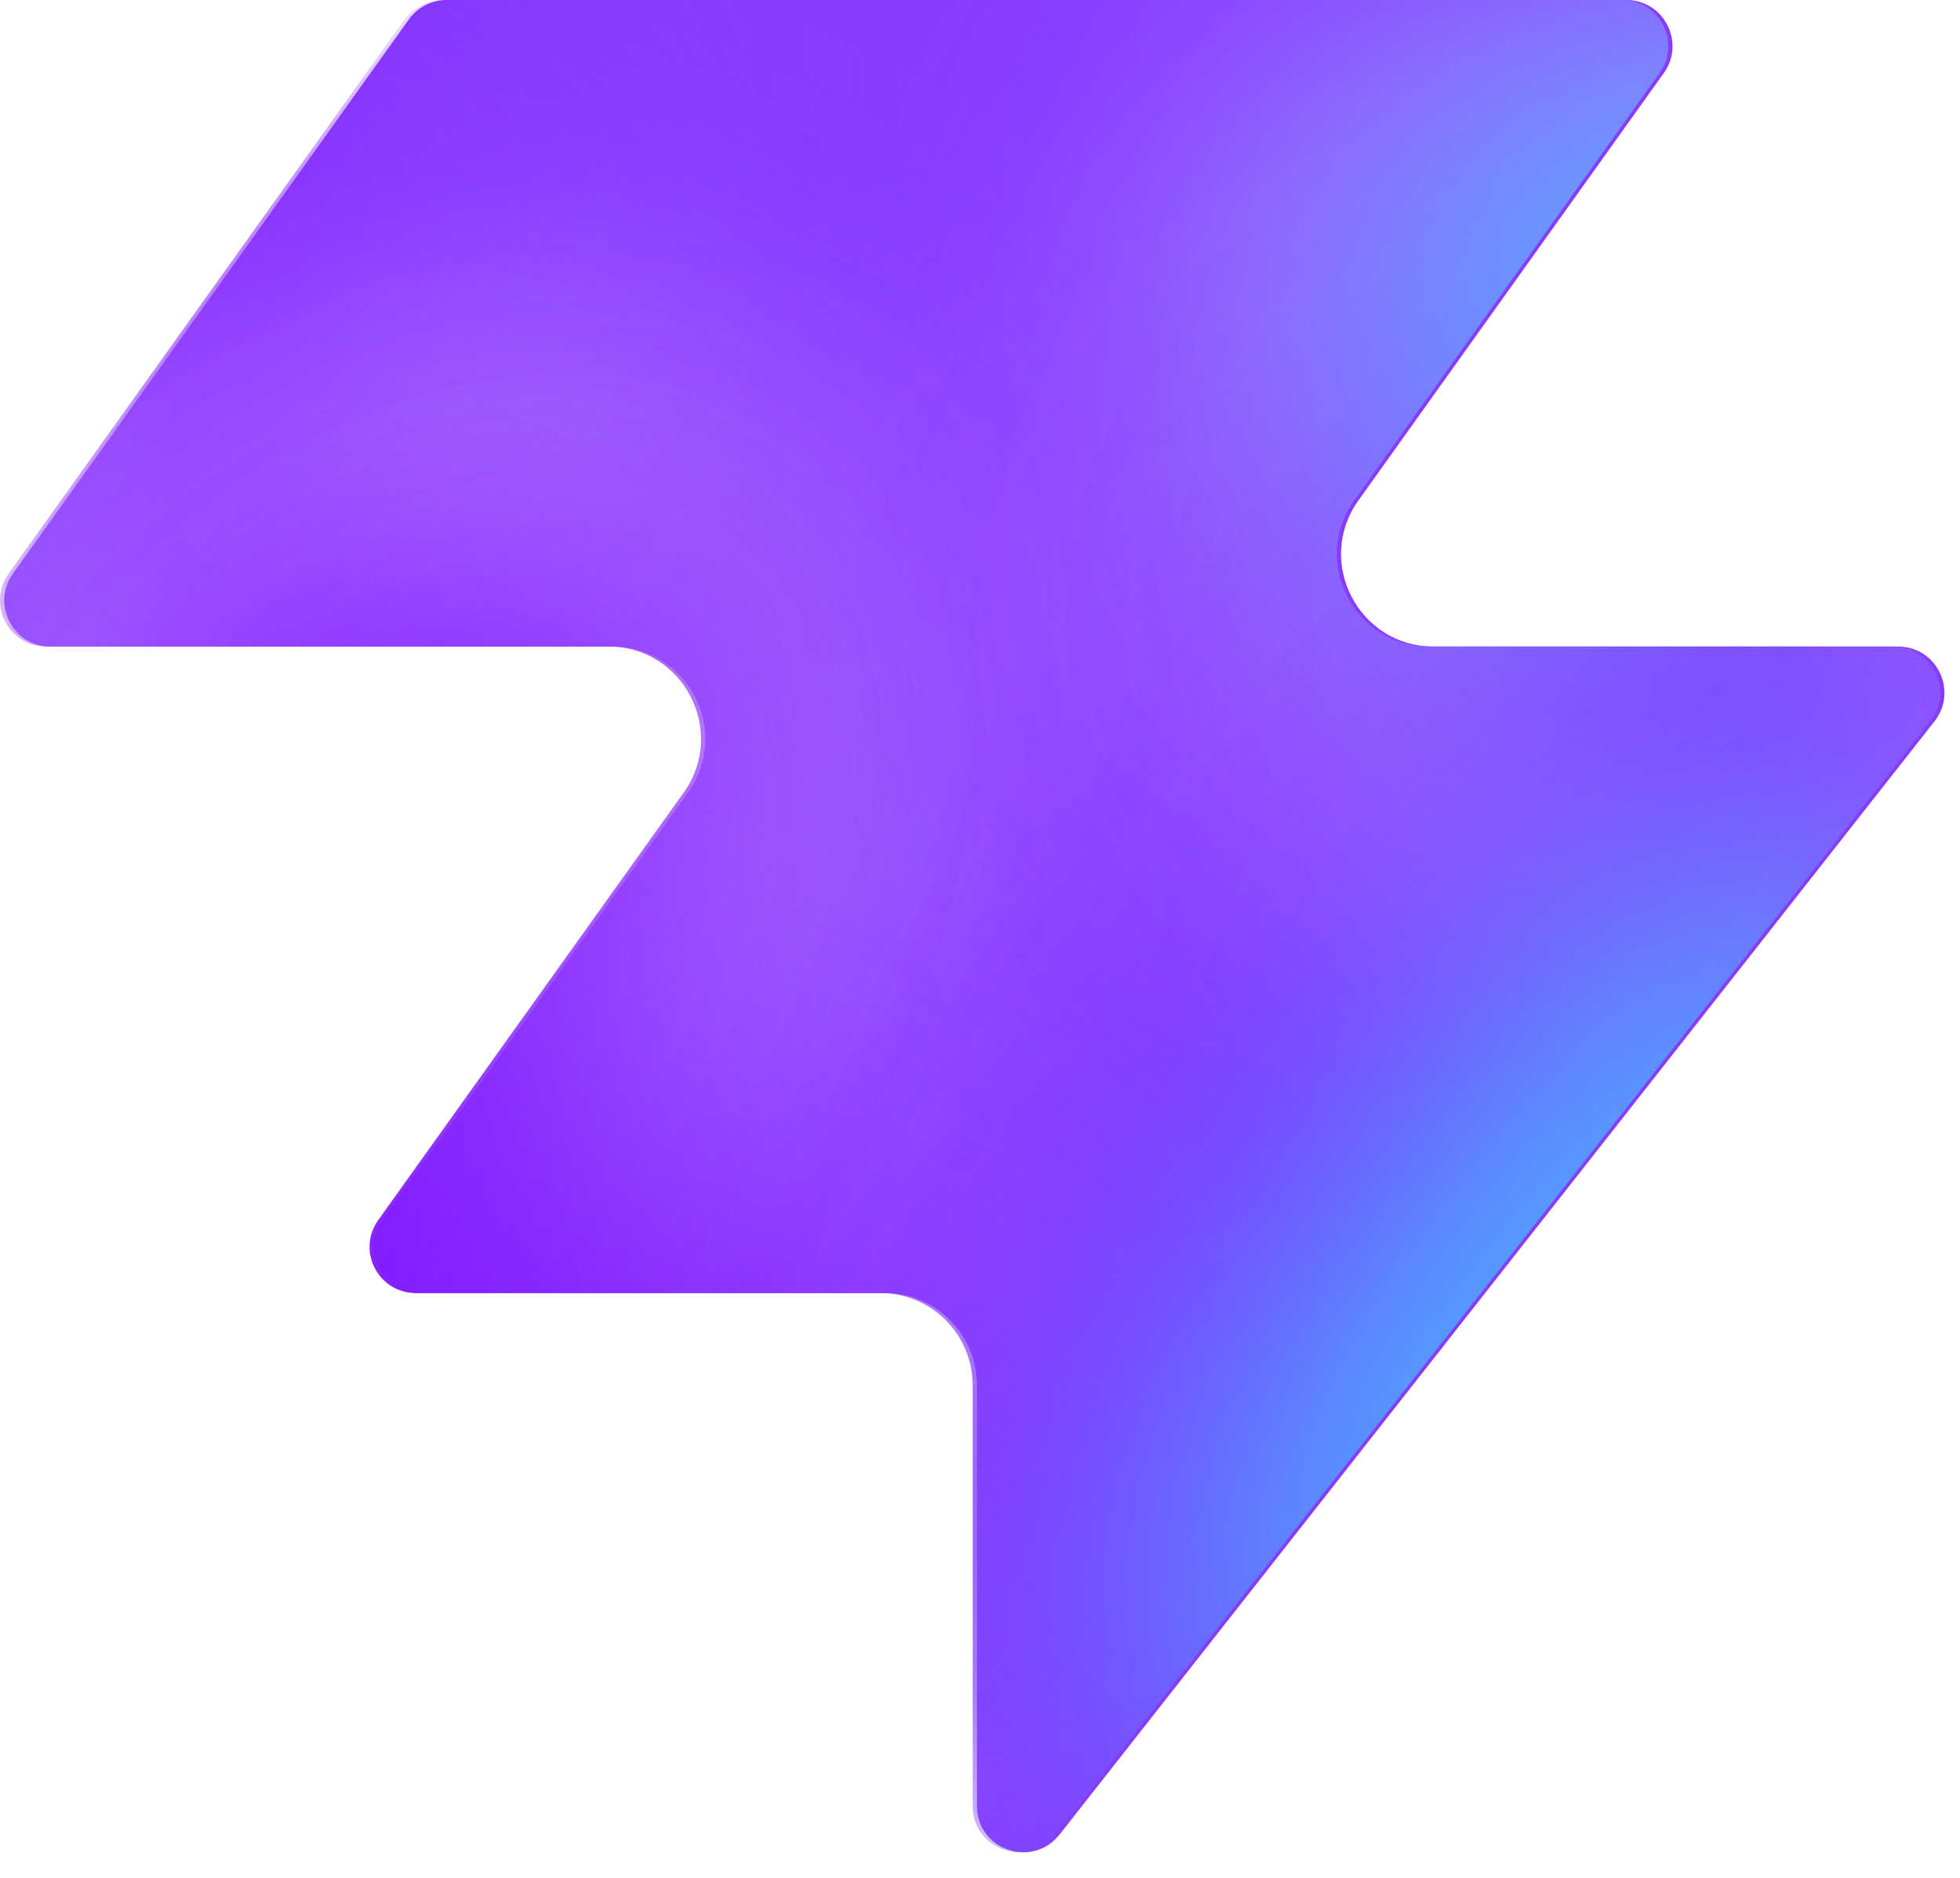
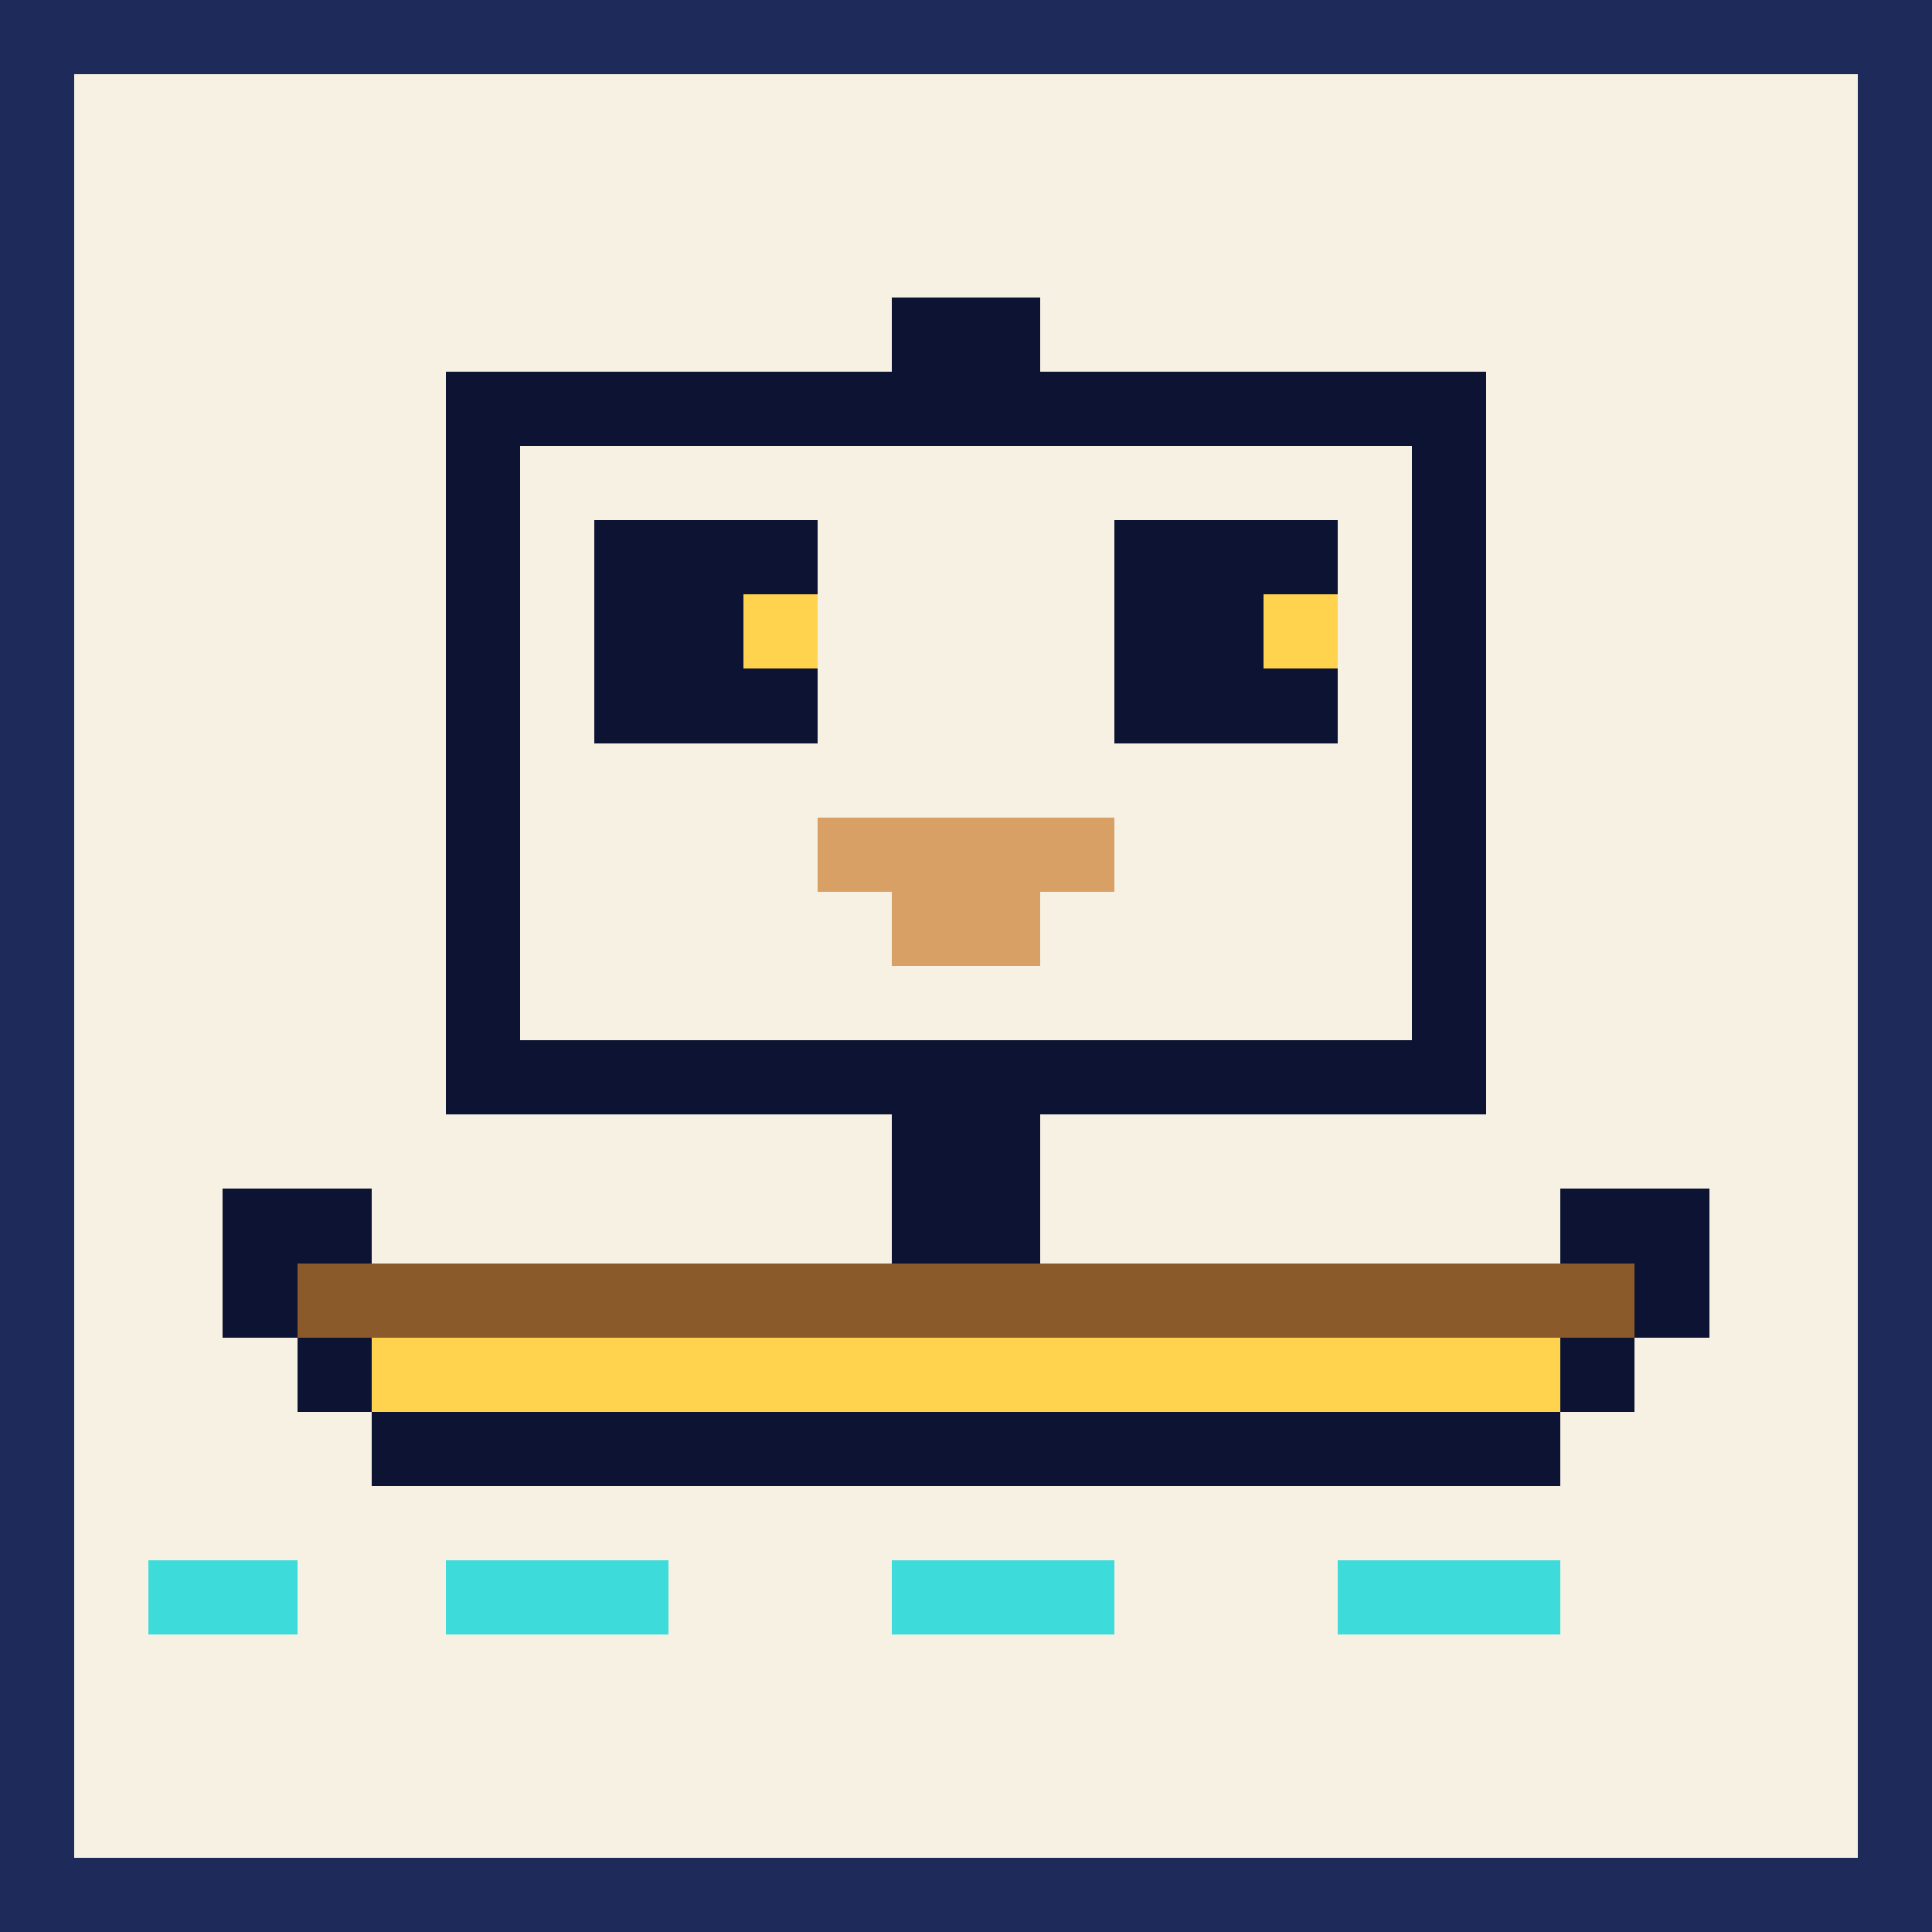
- <svg xmlns="http://www.w3.org/2000/svg" width="48" height="46" fill="none" viewBox="0 0 48 46">
-   <path fill="#863bff" d="M25.946 44.938c-.664.845-2.021.375-2.021-.698V33.937a2.26 2.26 0 0 0-2.262-2.262H10.287c-.92 0-1.456-1.04-.92-1.788l7.48-10.471c1.07-1.497 0-3.578-1.842-3.578H1.237c-.92 0-1.456-1.04-.92-1.788L10.013.474c.214-.297.556-.474.92-.474h28.894c.92 0 1.456 1.04.92 1.788l-7.48 10.471c-1.07 1.498 0 3.579 1.842 3.579h11.377c.943 0 1.473 1.088.89 1.83L25.947 44.94z" style="fill:#863bff;fill:color(display-p3 .525 .23 1);fill-opacity:1" />
-   <mask id="a" width="48" height="46" x="0" y="0" maskUnits="userSpaceOnUse" style="mask-type:alpha">
-     <path fill="#000" d="M25.842 44.938c-.664.844-2.021.375-2.021-.698V33.937a2.26 2.26 0 0 0-2.262-2.262H10.183c-.92 0-1.456-1.04-.92-1.788l7.48-10.471c1.07-1.498 0-3.579-1.842-3.579H1.133c-.92 0-1.456-1.04-.92-1.787L9.91.473c.214-.297.556-.474.92-.474h28.894c.92 0 1.456 1.04.92 1.788l-7.48 10.471c-1.07 1.498 0 3.578 1.842 3.578h11.377c.943 0 1.473 1.088.89 1.832L25.843 44.94z" style="fill:#000;fill-opacity:1" />
-   </mask>
-   <g mask="url(#a)">
-     <g filter="url(#b)">
-       <ellipse cx="5.508" cy="14.704" fill="#ede6ff" rx="5.508" ry="14.704" style="fill:#ede6ff;fill:color(display-p3 .927 .903 1);fill-opacity:1" transform="matrix(.00324 1 1 -.00324 -4.47 31.516)" />
-     </g>
-     <g filter="url(#c)">
-       <ellipse cx="10.399" cy="29.851" fill="#ede6ff" rx="10.399" ry="29.851" style="fill:#ede6ff;fill:color(display-p3 .927 .903 1);fill-opacity:1" transform="matrix(.00324 1 1 -.00324 -39.328 7.883)" />
-     </g>
-     <g filter="url(#d)">
-       <ellipse cx="5.508" cy="30.487" fill="#7e14ff" rx="5.508" ry="30.487" style="fill:#7e14ff;fill:color(display-p3 .492 .077 1);fill-opacity:1" transform="rotate(89.814 -25.913 -14.639)scale(1 -1)" />
-     </g>
-     <g filter="url(#e)">
-       <ellipse cx="5.508" cy="30.599" fill="#7e14ff" rx="5.508" ry="30.599" style="fill:#7e14ff;fill:color(display-p3 .492 .077 1);fill-opacity:1" transform="rotate(89.814 -32.644 -3.334)scale(1 -1)" />
-     </g>
-     <g filter="url(#f)">
-       <ellipse cx="5.508" cy="30.599" fill="#7e14ff" rx="5.508" ry="30.599" style="fill:#7e14ff;fill:color(display-p3 .492 .077 1);fill-opacity:1" transform="matrix(.00324 1 1 -.00324 -34.34 30.47)" />
-     </g>
-     <g filter="url(#g)">
-       <ellipse cx="14.072" cy="22.078" fill="#ede6ff" rx="14.072" ry="22.078" style="fill:#ede6ff;fill:color(display-p3 .927 .903 1);fill-opacity:1" transform="rotate(93.35 24.506 48.493)scale(-1 1)" />
-     </g>
-     <g filter="url(#h)">
-       <ellipse cx="3.47" cy="21.501" fill="#7e14ff" rx="3.47" ry="21.501" style="fill:#7e14ff;fill:color(display-p3 .492 .077 1);fill-opacity:1" transform="rotate(89.009 28.708 47.59)scale(-1 1)" />
-     </g>
-     <g filter="url(#i)">
-       <ellipse cx="3.47" cy="21.501" fill="#7e14ff" rx="3.47" ry="21.501" style="fill:#7e14ff;fill:color(display-p3 .492 .077 1);fill-opacity:1" transform="rotate(89.009 28.708 47.59)scale(-1 1)" />
-     </g>
-     <g filter="url(#j)">
-       <ellipse cx=".387" cy="8.972" fill="#7e14ff" rx="4.407" ry="29.108" style="fill:#7e14ff;fill:color(display-p3 .492 .077 1);fill-opacity:1" transform="rotate(39.51 .387 8.972)" />
-     </g>
-     <g filter="url(#k)">
-       <ellipse cx="47.523" cy="-6.092" fill="#7e14ff" rx="4.407" ry="29.108" style="fill:#7e14ff;fill:color(display-p3 .492 .077 1);fill-opacity:1" transform="rotate(37.892 47.523 -6.092)" />
-     </g>
-     <g filter="url(#l)">
-       <ellipse cx="41.412" cy="6.333" fill="#47bfff" rx="5.971" ry="9.665" style="fill:#47bfff;fill:color(display-p3 .28 .748 1);fill-opacity:1" transform="rotate(37.892 41.412 6.333)" />
-     </g>
-     <g filter="url(#m)">
-       <ellipse cx="-1.879" cy="38.332" fill="#7e14ff" rx="4.407" ry="29.108" style="fill:#7e14ff;fill:color(display-p3 .492 .077 1);fill-opacity:1" transform="rotate(37.892 -1.88 38.332)" />
-     </g>
-     <g filter="url(#n)">
-       <ellipse cx="-1.879" cy="38.332" fill="#7e14ff" rx="4.407" ry="29.108" style="fill:#7e14ff;fill:color(display-p3 .492 .077 1);fill-opacity:1" transform="rotate(37.892 -1.88 38.332)" />
-     </g>
-     <g filter="url(#o)">
-       <ellipse cx="35.651" cy="29.907" fill="#7e14ff" rx="4.407" ry="29.108" style="fill:#7e14ff;fill:color(display-p3 .492 .077 1);fill-opacity:1" transform="rotate(37.892 35.651 29.907)" />
-     </g>
-     <g filter="url(#p)">
-       <ellipse cx="38.418" cy="32.4" fill="#47bfff" rx="5.971" ry="15.297" style="fill:#47bfff;fill:color(display-p3 .28 .748 1);fill-opacity:1" transform="rotate(37.892 38.418 32.4)" />
-     </g>
-   </g>
-   <defs>
-     <filter id="b" width="60.045" height="41.654" x="-19.77" y="16.149" color-interpolation-filters="sRGB" filterUnits="userSpaceOnUse">
-       <feFlood flood-opacity="0" result="BackgroundImageFix" />
-       <feBlend in="SourceGraphic" in2="BackgroundImageFix" result="shape" />
-       <feGaussianBlur result="effect1_foregroundBlur_2002_17158" stdDeviation="7.659" />
-     </filter>
-     <filter id="c" width="90.34" height="51.437" x="-54.613" y="-7.533" color-interpolation-filters="sRGB" filterUnits="userSpaceOnUse">
-       <feFlood flood-opacity="0" result="BackgroundImageFix" />
-       <feBlend in="SourceGraphic" in2="BackgroundImageFix" result="shape" />
-       <feGaussianBlur result="effect1_foregroundBlur_2002_17158" stdDeviation="7.659" />
-     </filter>
-     <filter id="d" width="79.355" height="29.4" x="-49.64" y="2.03" color-interpolation-filters="sRGB" filterUnits="userSpaceOnUse">
-       <feFlood flood-opacity="0" result="BackgroundImageFix" />
-       <feBlend in="SourceGraphic" in2="BackgroundImageFix" result="shape" />
-       <feGaussianBlur result="effect1_foregroundBlur_2002_17158" stdDeviation="4.596" />
-     </filter>
-     <filter id="e" width="79.579" height="29.4" x="-45.045" y="20.029" color-interpolation-filters="sRGB" filterUnits="userSpaceOnUse">
-       <feFlood flood-opacity="0" result="BackgroundImageFix" />
-       <feBlend in="SourceGraphic" in2="BackgroundImageFix" result="shape" />
-       <feGaussianBlur result="effect1_foregroundBlur_2002_17158" stdDeviation="4.596" />
-     </filter>
-     <filter id="f" width="79.579" height="29.4" x="-43.513" y="21.178" color-interpolation-filters="sRGB" filterUnits="userSpaceOnUse">
-       <feFlood flood-opacity="0" result="BackgroundImageFix" />
-       <feBlend in="SourceGraphic" in2="BackgroundImageFix" result="shape" />
-       <feGaussianBlur result="effect1_foregroundBlur_2002_17158" stdDeviation="4.596" />
-     </filter>
-     <filter id="g" width="74.749" height="58.852" x="15.756" y="-17.901" color-interpolation-filters="sRGB" filterUnits="userSpaceOnUse">
-       <feFlood flood-opacity="0" result="BackgroundImageFix" />
-       <feBlend in="SourceGraphic" in2="BackgroundImageFix" result="shape" />
-       <feGaussianBlur result="effect1_foregroundBlur_2002_17158" stdDeviation="7.659" />
-     </filter>
-     <filter id="h" width="61.377" height="25.362" x="23.548" y="2.284" color-interpolation-filters="sRGB" filterUnits="userSpaceOnUse">
-       <feFlood flood-opacity="0" result="BackgroundImageFix" />
-       <feBlend in="SourceGraphic" in2="BackgroundImageFix" result="shape" />
-       <feGaussianBlur result="effect1_foregroundBlur_2002_17158" stdDeviation="4.596" />
-     </filter>
-     <filter id="i" width="61.377" height="25.362" x="23.548" y="2.284" color-interpolation-filters="sRGB" filterUnits="userSpaceOnUse">
-       <feFlood flood-opacity="0" result="BackgroundImageFix" />
-       <feBlend in="SourceGraphic" in2="BackgroundImageFix" result="shape" />
-       <feGaussianBlur result="effect1_foregroundBlur_2002_17158" stdDeviation="4.596" />
-     </filter>
-     <filter id="j" width="56.045" height="63.649" x="-27.636" y="-22.853" color-interpolation-filters="sRGB" filterUnits="userSpaceOnUse">
-       <feFlood flood-opacity="0" result="BackgroundImageFix" />
-       <feBlend in="SourceGraphic" in2="BackgroundImageFix" result="shape" />
-       <feGaussianBlur result="effect1_foregroundBlur_2002_17158" stdDeviation="4.596" />
-     </filter>
-     <filter id="k" width="54.814" height="64.646" x="20.116" y="-38.415" color-interpolation-filters="sRGB" filterUnits="userSpaceOnUse">
-       <feFlood flood-opacity="0" result="BackgroundImageFix" />
-       <feBlend in="SourceGraphic" in2="BackgroundImageFix" result="shape" />
-       <feGaussianBlur result="effect1_foregroundBlur_2002_17158" stdDeviation="4.596" />
-     </filter>
-     <filter id="l" width="33.541" height="35.313" x="24.641" y="-11.323" color-interpolation-filters="sRGB" filterUnits="userSpaceOnUse">
-       <feFlood flood-opacity="0" result="BackgroundImageFix" />
-       <feBlend in="SourceGraphic" in2="BackgroundImageFix" result="shape" />
-       <feGaussianBlur result="effect1_foregroundBlur_2002_17158" stdDeviation="4.596" />
-     </filter>
-     <filter id="m" width="54.814" height="64.646" x="-29.286" y="6.009" color-interpolation-filters="sRGB" filterUnits="userSpaceOnUse">
-       <feFlood flood-opacity="0" result="BackgroundImageFix" />
-       <feBlend in="SourceGraphic" in2="BackgroundImageFix" result="shape" />
-       <feGaussianBlur result="effect1_foregroundBlur_2002_17158" stdDeviation="4.596" />
-     </filter>
-     <filter id="n" width="54.814" height="64.646" x="-29.286" y="6.009" color-interpolation-filters="sRGB" filterUnits="userSpaceOnUse">
-       <feFlood flood-opacity="0" result="BackgroundImageFix" />
-       <feBlend in="SourceGraphic" in2="BackgroundImageFix" result="shape" />
-       <feGaussianBlur result="effect1_foregroundBlur_2002_17158" stdDeviation="4.596" />
-     </filter>
-     <filter id="o" width="54.814" height="64.646" x="8.244" y="-2.416" color-interpolation-filters="sRGB" filterUnits="userSpaceOnUse">
-       <feFlood flood-opacity="0" result="BackgroundImageFix" />
-       <feBlend in="SourceGraphic" in2="BackgroundImageFix" result="shape" />
-       <feGaussianBlur result="effect1_foregroundBlur_2002_17158" stdDeviation="4.596" />
-     </filter>
-     <filter id="p" width="39.409" height="43.623" x="18.713" y="10.588" color-interpolation-filters="sRGB" filterUnits="userSpaceOnUse">
-       <feFlood flood-opacity="0" result="BackgroundImageFix" />
-       <feBlend in="SourceGraphic" in2="BackgroundImageFix" result="shape" />
-       <feGaussianBlur result="effect1_foregroundBlur_2002_17158" stdDeviation="4.596" />
-     </filter>
-   </defs>
+ <svg xmlns="http://www.w3.org/2000/svg" viewBox="0 0 26 26" shape-rendering="crispEdges">
+   <rect width="26" height="26" fill="#1e2a5a" />
+   <rect x="1" y="1" width="24" height="24" fill="#f6f1e3" />
+   <rect x="12" y="4" width="1" height="1" fill="#0d1433" />
+   <rect x="13" y="4" width="1" height="1" fill="#0d1433" />
+   <rect x="6" y="5" width="1" height="1" fill="#0d1433" />
+   <rect x="7" y="5" width="1" height="1" fill="#0d1433" />
+   <rect x="8" y="5" width="1" height="1" fill="#0d1433" />
+   <rect x="9" y="5" width="1" height="1" fill="#0d1433" />
+   <rect x="10" y="5" width="1" height="1" fill="#0d1433" />
+   <rect x="11" y="5" width="1" height="1" fill="#0d1433" />
+   <rect x="12" y="5" width="1" height="1" fill="#0d1433" />
+   <rect x="13" y="5" width="1" height="1" fill="#0d1433" />
+   <rect x="14" y="5" width="1" height="1" fill="#0d1433" />
+   <rect x="15" y="5" width="1" height="1" fill="#0d1433" />
+   <rect x="16" y="5" width="1" height="1" fill="#0d1433" />
+   <rect x="17" y="5" width="1" height="1" fill="#0d1433" />
+   <rect x="18" y="5" width="1" height="1" fill="#0d1433" />
+   <rect x="19" y="5" width="1" height="1" fill="#0d1433" />
+   <rect x="6" y="6" width="1" height="1" fill="#0d1433" />
+   <rect x="7" y="6" width="1" height="1" fill="#f6f1e3" />
+   <rect x="8" y="6" width="1" height="1" fill="#f6f1e3" />
+   <rect x="9" y="6" width="1" height="1" fill="#f6f1e3" />
+   <rect x="10" y="6" width="1" height="1" fill="#f6f1e3" />
+   <rect x="11" y="6" width="1" height="1" fill="#f6f1e3" />
+   <rect x="12" y="6" width="1" height="1" fill="#f6f1e3" />
+   <rect x="13" y="6" width="1" height="1" fill="#f6f1e3" />
+   <rect x="14" y="6" width="1" height="1" fill="#f6f1e3" />
+   <rect x="15" y="6" width="1" height="1" fill="#f6f1e3" />
+   <rect x="16" y="6" width="1" height="1" fill="#f6f1e3" />
+   <rect x="17" y="6" width="1" height="1" fill="#f6f1e3" />
+   <rect x="18" y="6" width="1" height="1" fill="#f6f1e3" />
+   <rect x="19" y="6" width="1" height="1" fill="#0d1433" />
+   <rect x="6" y="7" width="1" height="1" fill="#0d1433" />
+   <rect x="7" y="7" width="1" height="1" fill="#f6f1e3" />
+   <rect x="8" y="7" width="1" height="1" fill="#0d1433" />
+   <rect x="9" y="7" width="1" height="1" fill="#0d1433" />
+   <rect x="10" y="7" width="1" height="1" fill="#0d1433" />
+   <rect x="11" y="7" width="1" height="1" fill="#f6f1e3" />
+   <rect x="12" y="7" width="1" height="1" fill="#f6f1e3" />
+   <rect x="13" y="7" width="1" height="1" fill="#f6f1e3" />
+   <rect x="14" y="7" width="1" height="1" fill="#f6f1e3" />
+   <rect x="15" y="7" width="1" height="1" fill="#0d1433" />
+   <rect x="16" y="7" width="1" height="1" fill="#0d1433" />
+   <rect x="17" y="7" width="1" height="1" fill="#0d1433" />
+   <rect x="18" y="7" width="1" height="1" fill="#f6f1e3" />
+   <rect x="19" y="7" width="1" height="1" fill="#0d1433" />
+   <rect x="6" y="8" width="1" height="1" fill="#0d1433" />
+   <rect x="7" y="8" width="1" height="1" fill="#f6f1e3" />
+   <rect x="8" y="8" width="1" height="1" fill="#0d1433" />
+   <rect x="9" y="8" width="1" height="1" fill="#0d1433" />
+   <rect x="10" y="8" width="1" height="1" fill="#ffd34d" />
+   <rect x="11" y="8" width="1" height="1" fill="#f6f1e3" />
+   <rect x="12" y="8" width="1" height="1" fill="#f6f1e3" />
+   <rect x="13" y="8" width="1" height="1" fill="#f6f1e3" />
+   <rect x="14" y="8" width="1" height="1" fill="#f6f1e3" />
+   <rect x="15" y="8" width="1" height="1" fill="#0d1433" />
+   <rect x="16" y="8" width="1" height="1" fill="#0d1433" />
+   <rect x="17" y="8" width="1" height="1" fill="#ffd34d" />
+   <rect x="18" y="8" width="1" height="1" fill="#f6f1e3" />
+   <rect x="19" y="8" width="1" height="1" fill="#0d1433" />
+   <rect x="6" y="9" width="1" height="1" fill="#0d1433" />
+   <rect x="7" y="9" width="1" height="1" fill="#f6f1e3" />
+   <rect x="8" y="9" width="1" height="1" fill="#0d1433" />
+   <rect x="9" y="9" width="1" height="1" fill="#0d1433" />
+   <rect x="10" y="9" width="1" height="1" fill="#0d1433" />
+   <rect x="11" y="9" width="1" height="1" fill="#f6f1e3" />
+   <rect x="12" y="9" width="1" height="1" fill="#f6f1e3" />
+   <rect x="13" y="9" width="1" height="1" fill="#f6f1e3" />
+   <rect x="14" y="9" width="1" height="1" fill="#f6f1e3" />
+   <rect x="15" y="9" width="1" height="1" fill="#0d1433" />
+   <rect x="16" y="9" width="1" height="1" fill="#0d1433" />
+   <rect x="17" y="9" width="1" height="1" fill="#0d1433" />
+   <rect x="18" y="9" width="1" height="1" fill="#f6f1e3" />
+   <rect x="19" y="9" width="1" height="1" fill="#0d1433" />
+   <rect x="6" y="10" width="1" height="1" fill="#0d1433" />
+   <rect x="7" y="10" width="1" height="1" fill="#f6f1e3" />
+   <rect x="8" y="10" width="1" height="1" fill="#f6f1e3" />
+   <rect x="9" y="10" width="1" height="1" fill="#f6f1e3" />
+   <rect x="10" y="10" width="1" height="1" fill="#f6f1e3" />
+   <rect x="11" y="10" width="1" height="1" fill="#f6f1e3" />
+   <rect x="12" y="10" width="1" height="1" fill="#f6f1e3" />
+   <rect x="13" y="10" width="1" height="1" fill="#f6f1e3" />
+   <rect x="14" y="10" width="1" height="1" fill="#f6f1e3" />
+   <rect x="15" y="10" width="1" height="1" fill="#f6f1e3" />
+   <rect x="16" y="10" width="1" height="1" fill="#f6f1e3" />
+   <rect x="17" y="10" width="1" height="1" fill="#f6f1e3" />
+   <rect x="18" y="10" width="1" height="1" fill="#f6f1e3" />
+   <rect x="19" y="10" width="1" height="1" fill="#0d1433" />
+   <rect x="6" y="11" width="1" height="1" fill="#0d1433" />
+   <rect x="7" y="11" width="1" height="1" fill="#f6f1e3" />
+   <rect x="8" y="11" width="1" height="1" fill="#f6f1e3" />
+   <rect x="9" y="11" width="1" height="1" fill="#f6f1e3" />
+   <rect x="10" y="11" width="1" height="1" fill="#f6f1e3" />
+   <rect x="11" y="11" width="1" height="1" fill="#d9a066" />
+   <rect x="12" y="11" width="1" height="1" fill="#d9a066" />
+   <rect x="13" y="11" width="1" height="1" fill="#d9a066" />
+   <rect x="14" y="11" width="1" height="1" fill="#d9a066" />
+   <rect x="15" y="11" width="1" height="1" fill="#f6f1e3" />
+   <rect x="16" y="11" width="1" height="1" fill="#f6f1e3" />
+   <rect x="17" y="11" width="1" height="1" fill="#f6f1e3" />
+   <rect x="18" y="11" width="1" height="1" fill="#f6f1e3" />
+   <rect x="19" y="11" width="1" height="1" fill="#0d1433" />
+   <rect x="6" y="12" width="1" height="1" fill="#0d1433" />
+   <rect x="7" y="12" width="1" height="1" fill="#f6f1e3" />
+   <rect x="8" y="12" width="1" height="1" fill="#f6f1e3" />
+   <rect x="9" y="12" width="1" height="1" fill="#f6f1e3" />
+   <rect x="10" y="12" width="1" height="1" fill="#f6f1e3" />
+   <rect x="11" y="12" width="1" height="1" fill="#f6f1e3" />
+   <rect x="12" y="12" width="1" height="1" fill="#d9a066" />
+   <rect x="13" y="12" width="1" height="1" fill="#d9a066" />
+   <rect x="14" y="12" width="1" height="1" fill="#f6f1e3" />
+   <rect x="15" y="12" width="1" height="1" fill="#f6f1e3" />
+   <rect x="16" y="12" width="1" height="1" fill="#f6f1e3" />
+   <rect x="17" y="12" width="1" height="1" fill="#f6f1e3" />
+   <rect x="18" y="12" width="1" height="1" fill="#f6f1e3" />
+   <rect x="19" y="12" width="1" height="1" fill="#0d1433" />
+   <rect x="6" y="13" width="1" height="1" fill="#0d1433" />
+   <rect x="7" y="13" width="1" height="1" fill="#f6f1e3" />
+   <rect x="8" y="13" width="1" height="1" fill="#f6f1e3" />
+   <rect x="9" y="13" width="1" height="1" fill="#f6f1e3" />
+   <rect x="10" y="13" width="1" height="1" fill="#f6f1e3" />
+   <rect x="11" y="13" width="1" height="1" fill="#f6f1e3" />
+   <rect x="12" y="13" width="1" height="1" fill="#f6f1e3" />
+   <rect x="13" y="13" width="1" height="1" fill="#f6f1e3" />
+   <rect x="14" y="13" width="1" height="1" fill="#f6f1e3" />
+   <rect x="15" y="13" width="1" height="1" fill="#f6f1e3" />
+   <rect x="16" y="13" width="1" height="1" fill="#f6f1e3" />
+   <rect x="17" y="13" width="1" height="1" fill="#f6f1e3" />
+   <rect x="18" y="13" width="1" height="1" fill="#f6f1e3" />
+   <rect x="19" y="13" width="1" height="1" fill="#0d1433" />
+   <rect x="6" y="14" width="1" height="1" fill="#0d1433" />
+   <rect x="7" y="14" width="1" height="1" fill="#0d1433" />
+   <rect x="8" y="14" width="1" height="1" fill="#0d1433" />
+   <rect x="9" y="14" width="1" height="1" fill="#0d1433" />
+   <rect x="10" y="14" width="1" height="1" fill="#0d1433" />
+   <rect x="11" y="14" width="1" height="1" fill="#0d1433" />
+   <rect x="12" y="14" width="1" height="1" fill="#0d1433" />
+   <rect x="13" y="14" width="1" height="1" fill="#0d1433" />
+   <rect x="14" y="14" width="1" height="1" fill="#0d1433" />
+   <rect x="15" y="14" width="1" height="1" fill="#0d1433" />
+   <rect x="16" y="14" width="1" height="1" fill="#0d1433" />
+   <rect x="17" y="14" width="1" height="1" fill="#0d1433" />
+   <rect x="18" y="14" width="1" height="1" fill="#0d1433" />
+   <rect x="19" y="14" width="1" height="1" fill="#0d1433" />
+   <rect x="12" y="15" width="1" height="1" fill="#0d1433" />
+   <rect x="13" y="15" width="1" height="1" fill="#0d1433" />
+   <rect x="3" y="16" width="1" height="1" fill="#0d1433" />
+   <rect x="4" y="16" width="1" height="1" fill="#0d1433" />
+   <rect x="12" y="16" width="1" height="1" fill="#0d1433" />
+   <rect x="13" y="16" width="1" height="1" fill="#0d1433" />
+   <rect x="21" y="16" width="1" height="1" fill="#0d1433" />
+   <rect x="22" y="16" width="1" height="1" fill="#0d1433" />
+   <rect x="3" y="17" width="1" height="1" fill="#0d1433" />
+   <rect x="4" y="17" width="1" height="1" fill="#8b5a2b" />
+   <rect x="5" y="17" width="1" height="1" fill="#8b5a2b" />
+   <rect x="6" y="17" width="1" height="1" fill="#8b5a2b" />
+   <rect x="7" y="17" width="1" height="1" fill="#8b5a2b" />
+   <rect x="8" y="17" width="1" height="1" fill="#8b5a2b" />
+   <rect x="9" y="17" width="1" height="1" fill="#8b5a2b" />
+   <rect x="10" y="17" width="1" height="1" fill="#8b5a2b" />
+   <rect x="11" y="17" width="1" height="1" fill="#8b5a2b" />
+   <rect x="12" y="17" width="1" height="1" fill="#8b5a2b" />
+   <rect x="13" y="17" width="1" height="1" fill="#8b5a2b" />
+   <rect x="14" y="17" width="1" height="1" fill="#8b5a2b" />
+   <rect x="15" y="17" width="1" height="1" fill="#8b5a2b" />
+   <rect x="16" y="17" width="1" height="1" fill="#8b5a2b" />
+   <rect x="17" y="17" width="1" height="1" fill="#8b5a2b" />
+   <rect x="18" y="17" width="1" height="1" fill="#8b5a2b" />
+   <rect x="19" y="17" width="1" height="1" fill="#8b5a2b" />
+   <rect x="20" y="17" width="1" height="1" fill="#8b5a2b" />
+   <rect x="21" y="17" width="1" height="1" fill="#8b5a2b" />
+   <rect x="22" y="17" width="1" height="1" fill="#0d1433" />
+   <rect x="4" y="18" width="1" height="1" fill="#0d1433" />
+   <rect x="5" y="18" width="1" height="1" fill="#ffd34d" />
+   <rect x="6" y="18" width="1" height="1" fill="#ffd34d" />
+   <rect x="7" y="18" width="1" height="1" fill="#ffd34d" />
+   <rect x="8" y="18" width="1" height="1" fill="#ffd34d" />
+   <rect x="9" y="18" width="1" height="1" fill="#ffd34d" />
+   <rect x="10" y="18" width="1" height="1" fill="#ffd34d" />
+   <rect x="11" y="18" width="1" height="1" fill="#ffd34d" />
+   <rect x="12" y="18" width="1" height="1" fill="#ffd34d" />
+   <rect x="13" y="18" width="1" height="1" fill="#ffd34d" />
+   <rect x="14" y="18" width="1" height="1" fill="#ffd34d" />
+   <rect x="15" y="18" width="1" height="1" fill="#ffd34d" />
+   <rect x="16" y="18" width="1" height="1" fill="#ffd34d" />
+   <rect x="17" y="18" width="1" height="1" fill="#ffd34d" />
+   <rect x="18" y="18" width="1" height="1" fill="#ffd34d" />
+   <rect x="19" y="18" width="1" height="1" fill="#ffd34d" />
+   <rect x="20" y="18" width="1" height="1" fill="#ffd34d" />
+   <rect x="21" y="18" width="1" height="1" fill="#0d1433" />
+   <rect x="5" y="19" width="1" height="1" fill="#0d1433" />
+   <rect x="6" y="19" width="1" height="1" fill="#0d1433" />
+   <rect x="7" y="19" width="1" height="1" fill="#0d1433" />
+   <rect x="8" y="19" width="1" height="1" fill="#0d1433" />
+   <rect x="9" y="19" width="1" height="1" fill="#0d1433" />
+   <rect x="10" y="19" width="1" height="1" fill="#0d1433" />
+   <rect x="11" y="19" width="1" height="1" fill="#0d1433" />
+   <rect x="12" y="19" width="1" height="1" fill="#0d1433" />
+   <rect x="13" y="19" width="1" height="1" fill="#0d1433" />
+   <rect x="14" y="19" width="1" height="1" fill="#0d1433" />
+   <rect x="15" y="19" width="1" height="1" fill="#0d1433" />
+   <rect x="16" y="19" width="1" height="1" fill="#0d1433" />
+   <rect x="17" y="19" width="1" height="1" fill="#0d1433" />
+   <rect x="18" y="19" width="1" height="1" fill="#0d1433" />
+   <rect x="19" y="19" width="1" height="1" fill="#0d1433" />
+   <rect x="20" y="19" width="1" height="1" fill="#0d1433" />
+   <rect x="2" y="21" width="1" height="1" fill="#3ddbd9" />
+   <rect x="3" y="21" width="1" height="1" fill="#3ddbd9" />
+   <rect x="6" y="21" width="1" height="1" fill="#3ddbd9" />
+   <rect x="7" y="21" width="1" height="1" fill="#3ddbd9" />
+   <rect x="8" y="21" width="1" height="1" fill="#3ddbd9" />
+   <rect x="12" y="21" width="1" height="1" fill="#3ddbd9" />
+   <rect x="13" y="21" width="1" height="1" fill="#3ddbd9" />
+   <rect x="14" y="21" width="1" height="1" fill="#3ddbd9" />
+   <rect x="18" y="21" width="1" height="1" fill="#3ddbd9" />
+   <rect x="19" y="21" width="1" height="1" fill="#3ddbd9" />
+   <rect x="20" y="21" width="1" height="1" fill="#3ddbd9" />
</svg>
